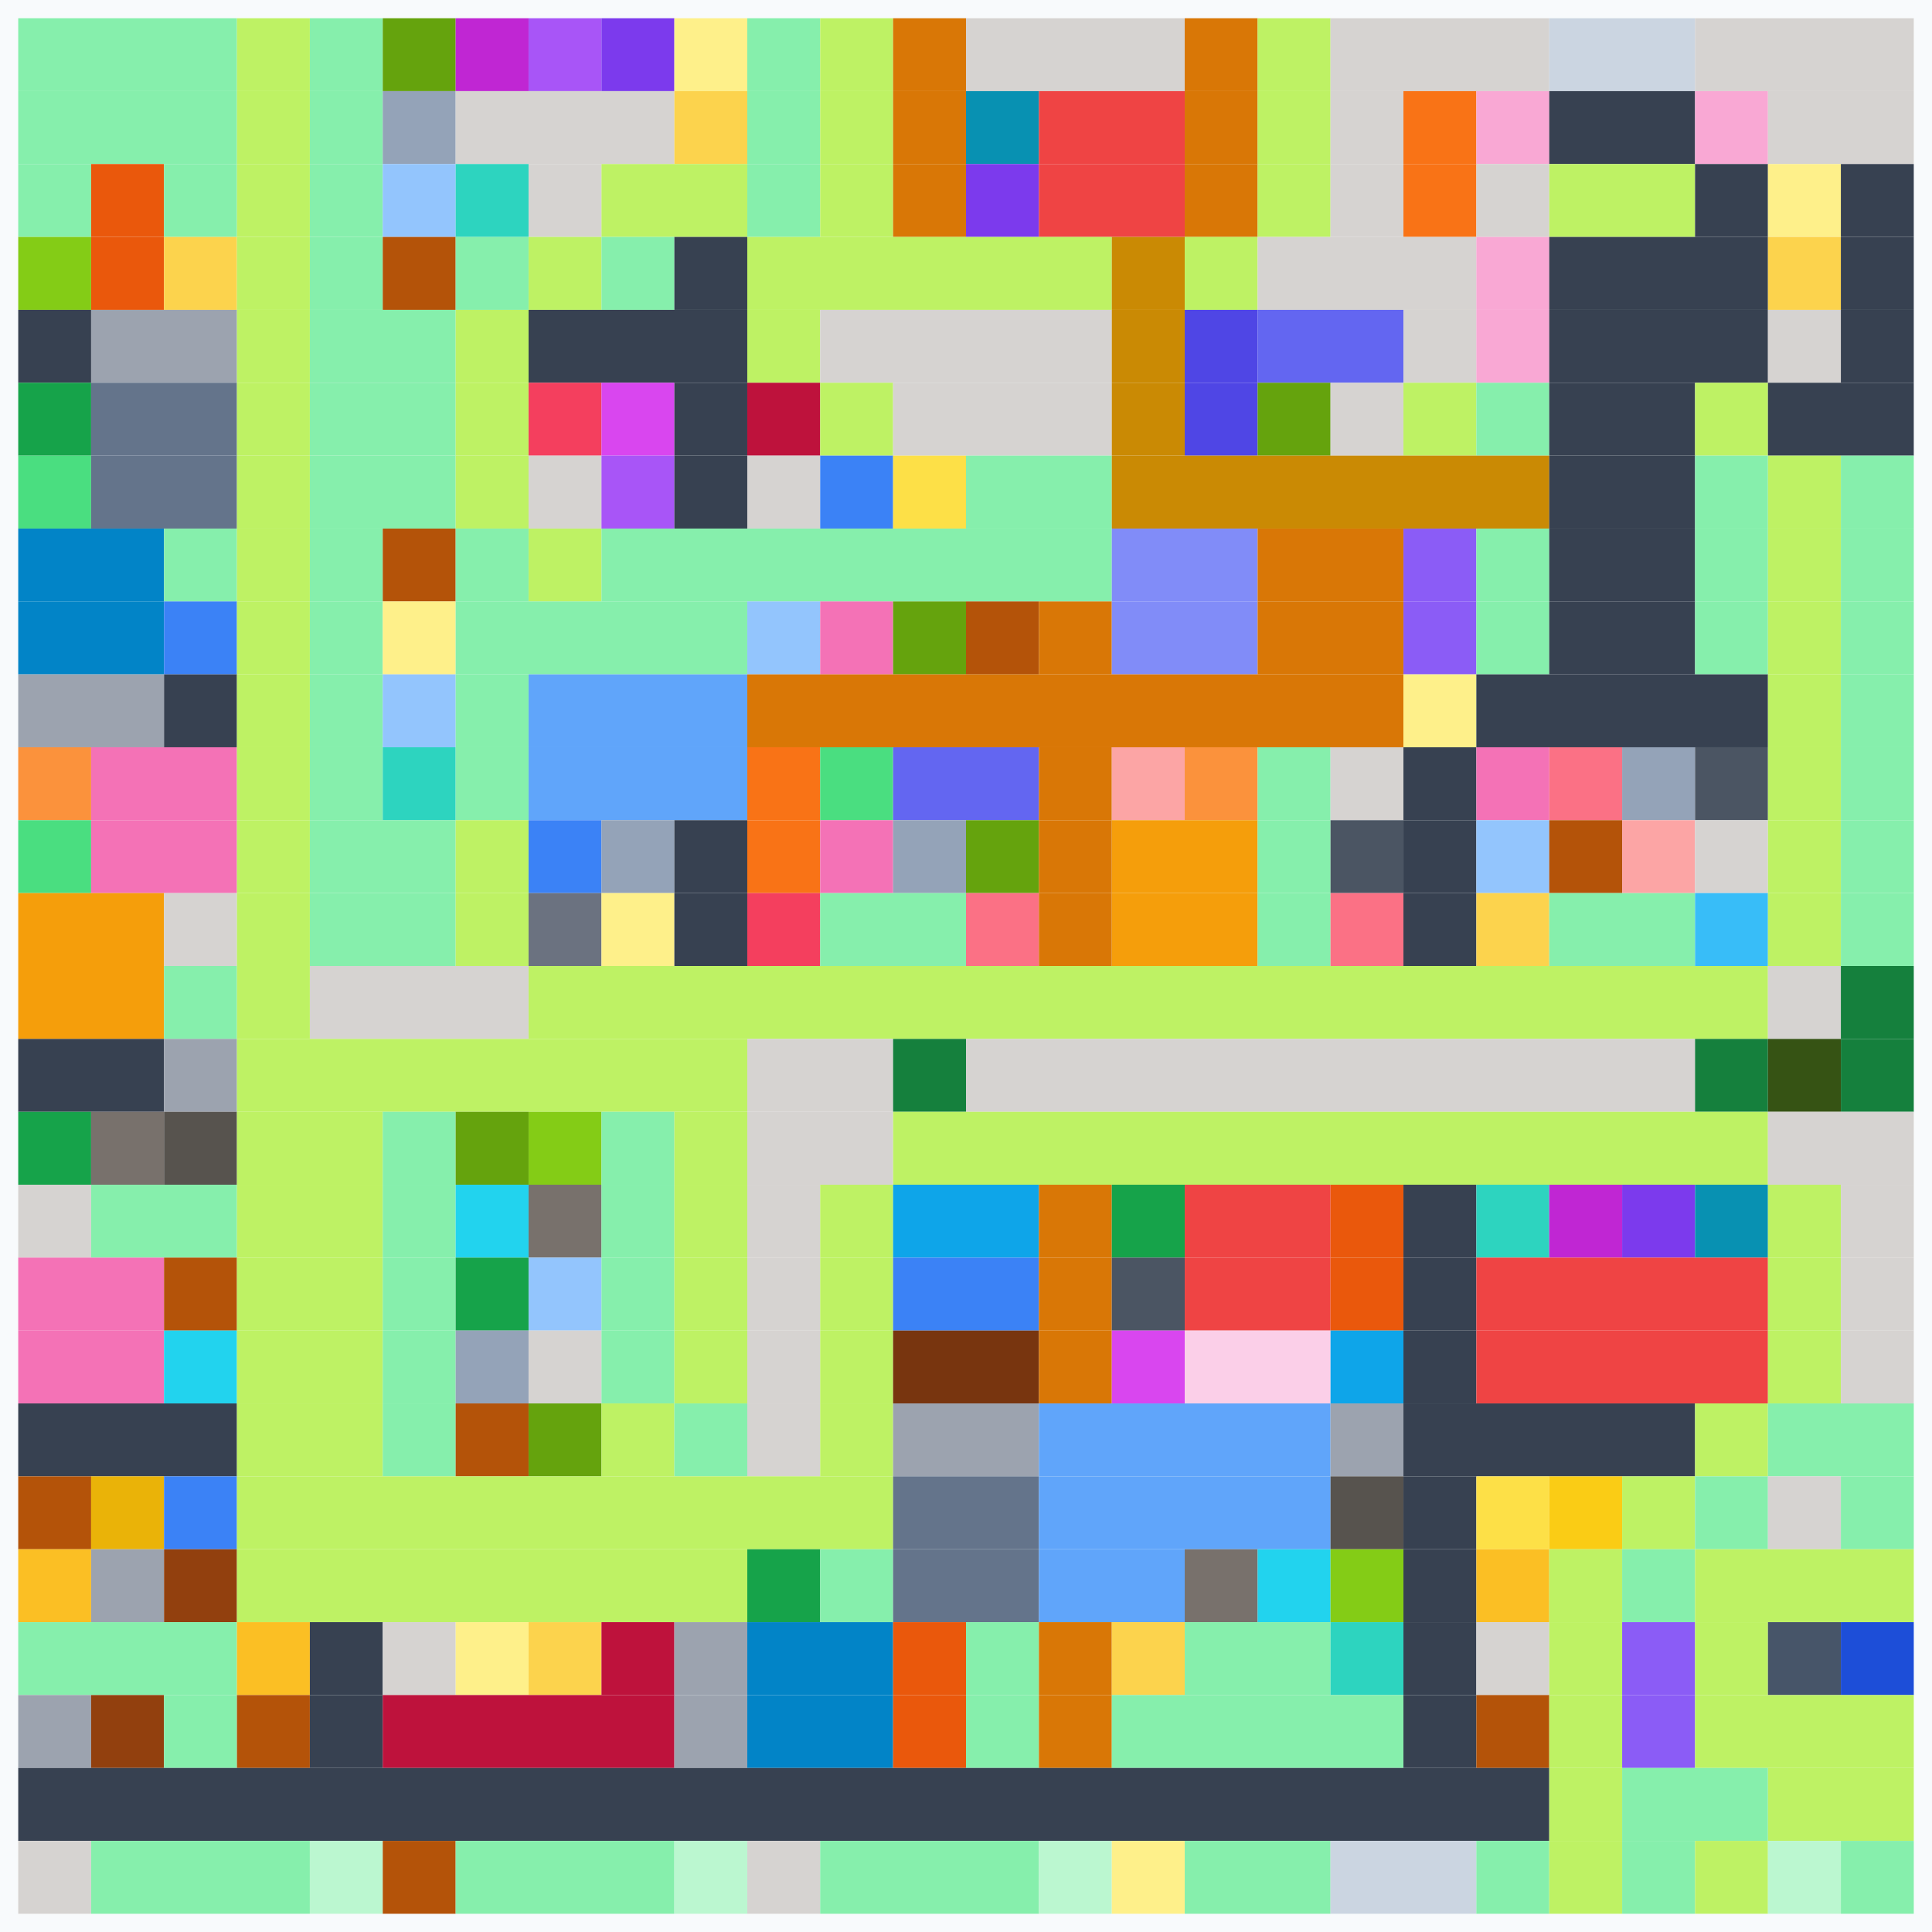
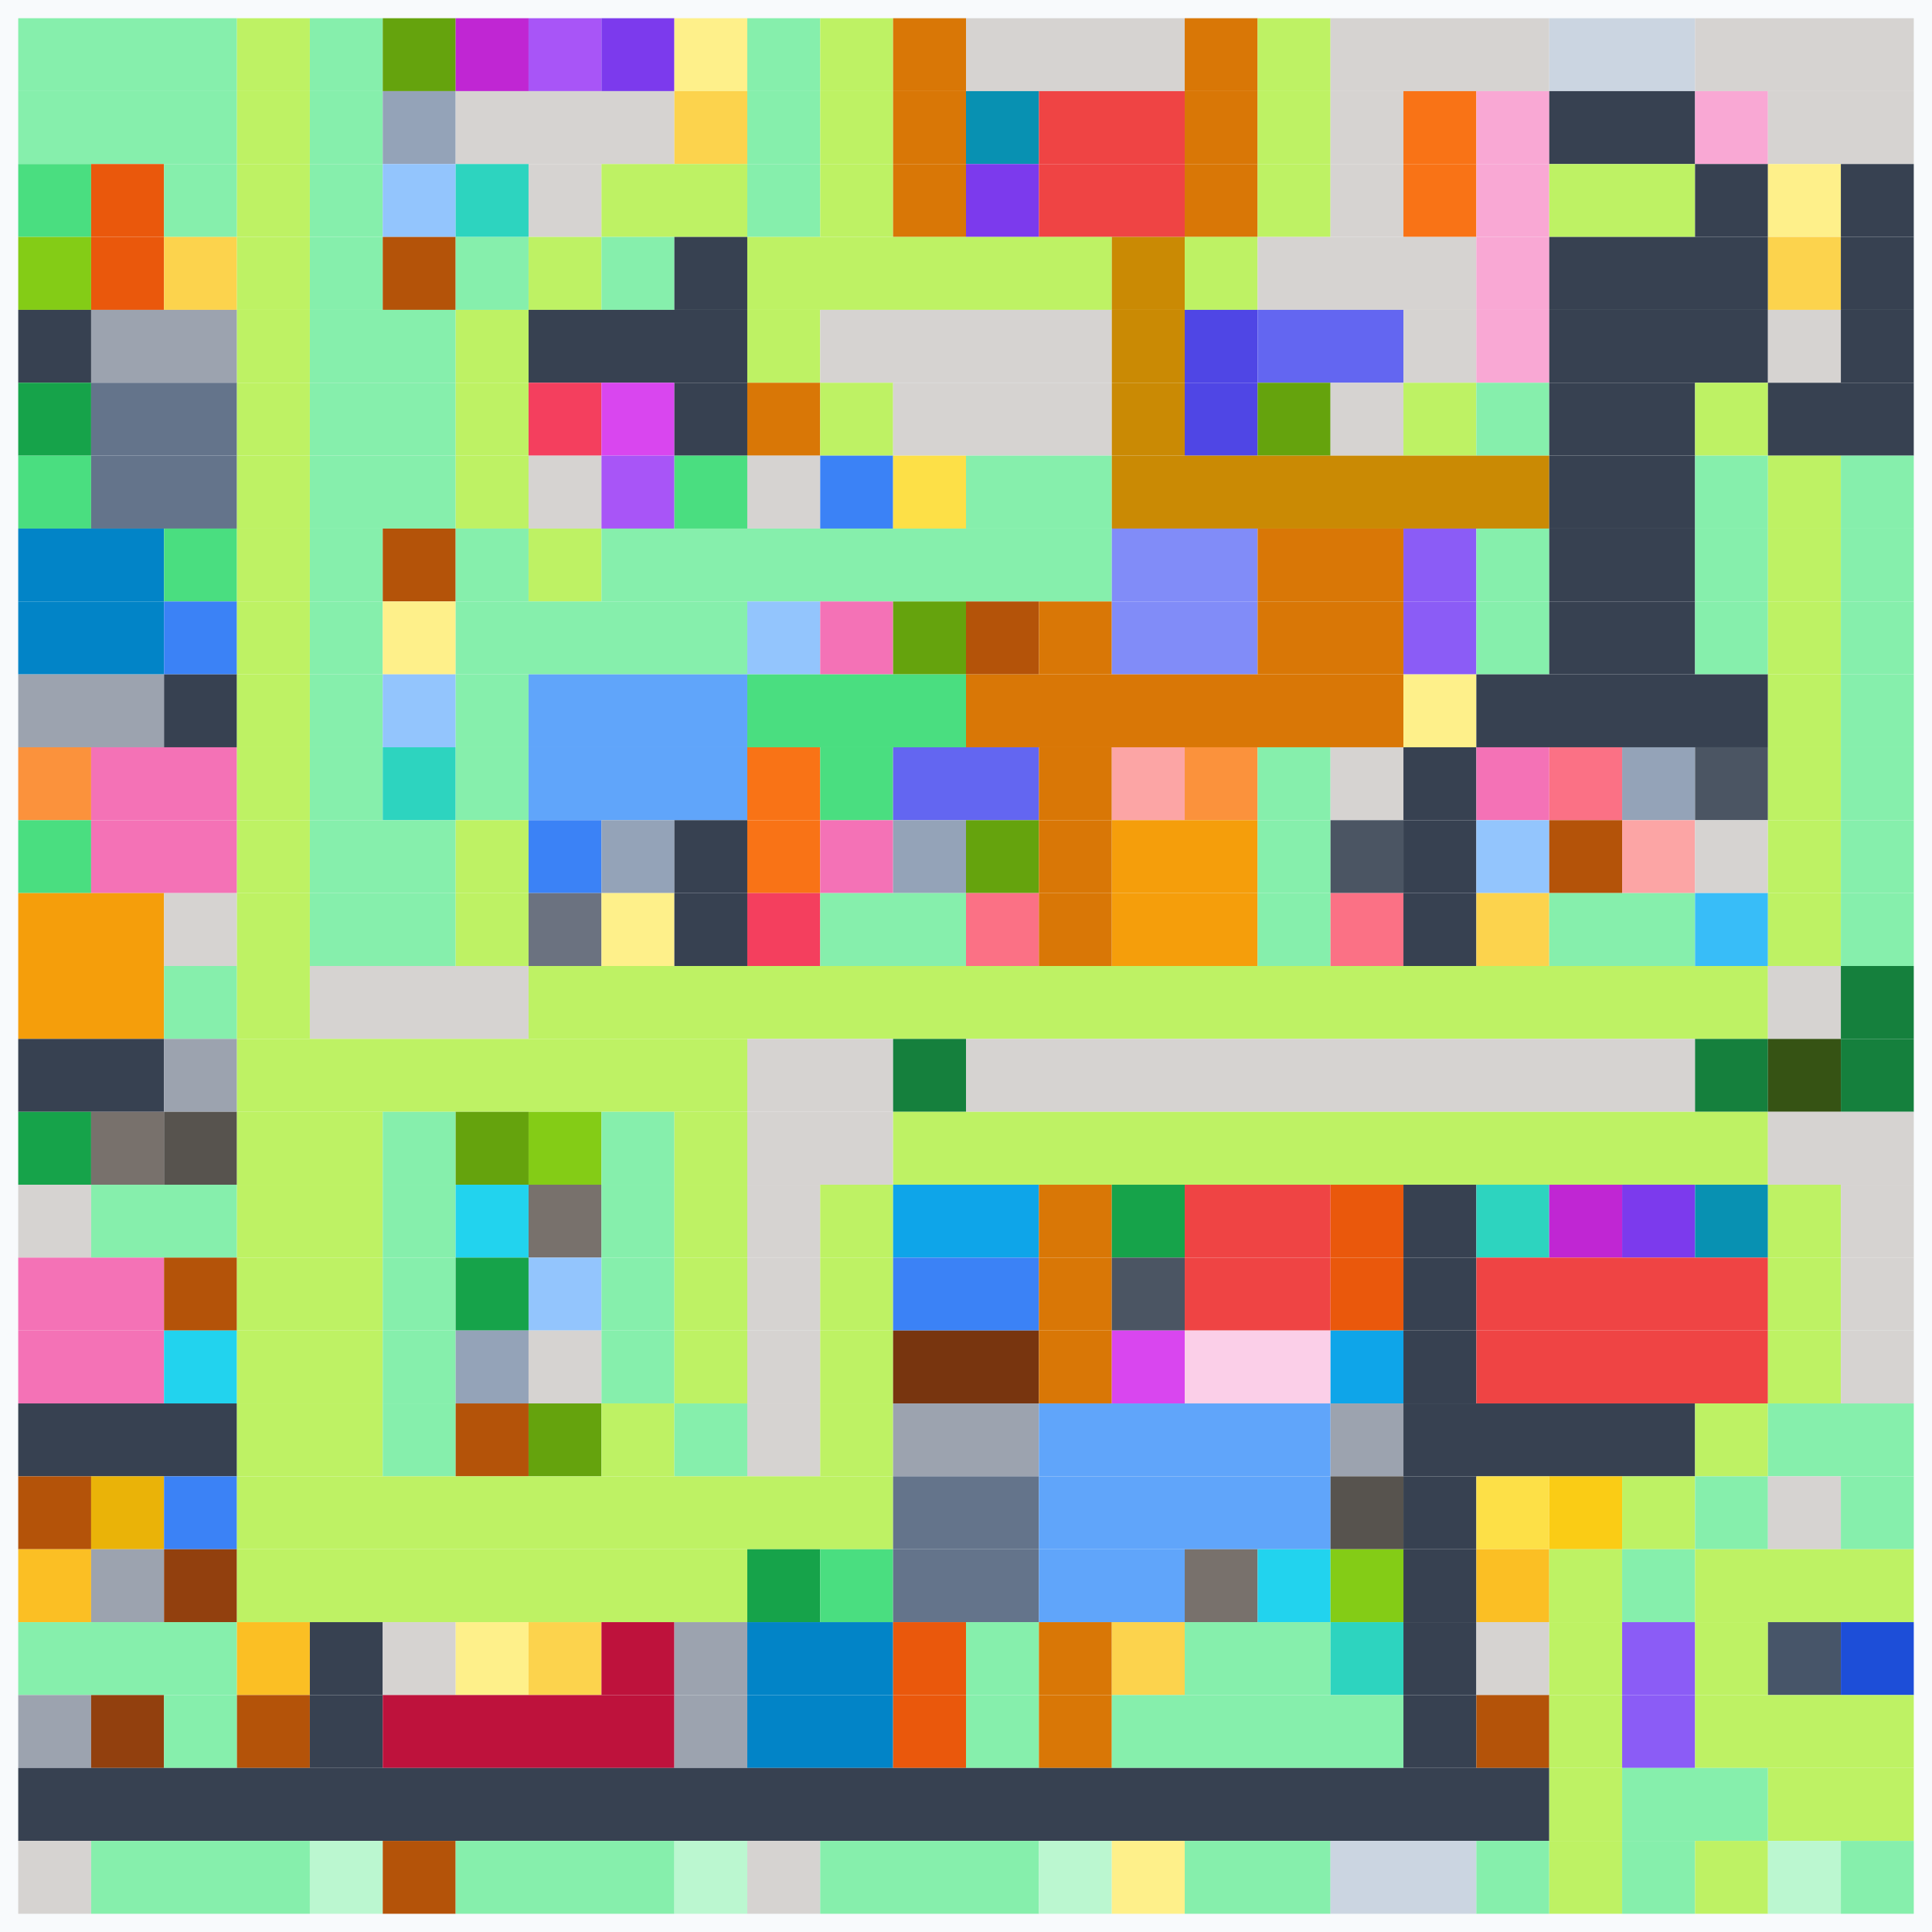
<svg xmlns="http://www.w3.org/2000/svg" viewBox="0 0 212 212" width="212" height="212" role="img" aria-label="口袋學院物語2 溪谷小鎮完美佈局縮圖">
  <rect width="212" height="212" fill="#f8fafc" />
  <rect x="2" y="2" width="24" height="8" fill="#86efac" />
  <rect x="26" y="2" width="8" height="8" fill="#bef264" />
  <rect x="34" y="2" width="8" height="8" fill="#86efac" />
  <rect x="42" y="2" width="8" height="8" fill="#65a30d" />
  <rect x="50" y="2" width="8" height="8" fill="#c026d3" />
  <rect x="58" y="2" width="8" height="8" fill="#a855f7" />
  <rect x="66" y="2" width="8" height="8" fill="#7c3aed" />
  <rect x="74" y="2" width="8" height="8" fill="#fef08a" />
  <rect x="82" y="2" width="8" height="8" fill="#86efac" />
  <rect x="90" y="2" width="8" height="8" fill="#bef264" />
  <rect x="98" y="2" width="8" height="8" fill="#d97706" />
  <rect x="106" y="2" width="24" height="8" fill="#d6d3d1" />
  <rect x="130" y="2" width="8" height="8" fill="#d97706" />
  <rect x="138" y="2" width="8" height="8" fill="#bef264" />
  <rect x="146" y="2" width="24" height="8" fill="#d6d3d1" />
  <rect x="170" y="2" width="16" height="8" fill="#cbd5e1" />
  <rect x="186" y="2" width="24" height="8" fill="#d6d3d1" />
  <rect x="2" y="10" width="24" height="8" fill="#86efac" />
  <rect x="26" y="10" width="8" height="8" fill="#bef264" />
  <rect x="34" y="10" width="8" height="8" fill="#86efac" />
  <rect x="42" y="10" width="8" height="8" fill="#94a3b8" />
  <rect x="50" y="10" width="24" height="8" fill="#d6d3d1" />
  <rect x="74" y="10" width="8" height="8" fill="#fcd34d" />
  <rect x="82" y="10" width="8" height="8" fill="#86efac" />
  <rect x="90" y="10" width="8" height="8" fill="#bef264" />
  <rect x="98" y="10" width="8" height="8" fill="#d97706" />
  <rect x="106" y="10" width="8" height="8" fill="#0891b2" />
  <rect x="114" y="10" width="16" height="8" fill="#ef4444" />
  <rect x="130" y="10" width="8" height="8" fill="#d97706" />
  <rect x="138" y="10" width="8" height="8" fill="#bef264" />
  <rect x="146" y="10" width="8" height="8" fill="#d6d3d1" />
  <rect x="154" y="10" width="8" height="8" fill="#f97316" />
  <rect x="162" y="10" width="8" height="8" fill="#f9a8d4" />
  <rect x="170" y="10" width="16" height="8" fill="#374151" />
  <rect x="186" y="10" width="8" height="8" fill="#f9a8d4" />
  <rect x="194" y="10" width="16" height="8" fill="#d6d3d1" />
-   <rect x="2" y="18" width="8" height="8" fill="#86efac" />
+   <rect x="2" y="18" width="8" height="8" fill="#4ade80" />
  <rect x="10" y="18" width="8" height="8" fill="#ea580c" />
  <rect x="18" y="18" width="8" height="8" fill="#86efac" />
  <rect x="26" y="18" width="8" height="8" fill="#bef264" />
  <rect x="34" y="18" width="8" height="8" fill="#86efac" />
  <rect x="42" y="18" width="8" height="8" fill="#93c5fd" />
  <rect x="50" y="18" width="8" height="8" fill="#2dd4bf" />
  <rect x="58" y="18" width="8" height="8" fill="#d6d3d1" />
  <rect x="66" y="18" width="16" height="8" fill="#bef264" />
  <rect x="82" y="18" width="8" height="8" fill="#86efac" />
  <rect x="90" y="18" width="8" height="8" fill="#bef264" />
  <rect x="98" y="18" width="8" height="8" fill="#d97706" />
  <rect x="106" y="18" width="8" height="8" fill="#7c3aed" />
  <rect x="114" y="18" width="16" height="8" fill="#ef4444" />
  <rect x="130" y="18" width="8" height="8" fill="#d97706" />
  <rect x="138" y="18" width="8" height="8" fill="#bef264" />
  <rect x="146" y="18" width="8" height="8" fill="#d6d3d1" />
  <rect x="154" y="18" width="8" height="8" fill="#f97316" />
-   <rect x="162" y="18" width="8" height="8" fill="#d6d3d1" />
+   <rect x="162" y="18" width="8" height="8" fill="#f9a8d4" />
  <rect x="170" y="18" width="16" height="8" fill="#bef264" />
  <rect x="186" y="18" width="8" height="8" fill="#374151" />
  <rect x="194" y="18" width="8" height="8" fill="#fef08a" />
  <rect x="202" y="18" width="8" height="8" fill="#374151" />
  <rect x="2" y="26" width="8" height="8" fill="#84cc16" />
  <rect x="10" y="26" width="8" height="8" fill="#ea580c" />
  <rect x="18" y="26" width="8" height="8" fill="#fcd34d" />
  <rect x="26" y="26" width="8" height="8" fill="#bef264" />
  <rect x="34" y="26" width="8" height="8" fill="#86efac" />
  <rect x="42" y="26" width="8" height="8" fill="#b45309" />
  <rect x="50" y="26" width="8" height="8" fill="#86efac" />
  <rect x="58" y="26" width="8" height="8" fill="#bef264" />
  <rect x="66" y="26" width="8" height="8" fill="#86efac" />
  <rect x="74" y="26" width="8" height="8" fill="#374151" />
  <rect x="82" y="26" width="40" height="8" fill="#bef264" />
  <rect x="122" y="26" width="8" height="8" fill="#ca8a04" />
  <rect x="130" y="26" width="8" height="8" fill="#bef264" />
  <rect x="138" y="26" width="24" height="8" fill="#d6d3d1" />
  <rect x="162" y="26" width="8" height="8" fill="#f9a8d4" />
  <rect x="170" y="26" width="24" height="8" fill="#374151" />
  <rect x="194" y="26" width="8" height="8" fill="#fcd34d" />
  <rect x="202" y="26" width="8" height="8" fill="#374151" />
  <rect x="2" y="34" width="8" height="8" fill="#374151" />
  <rect x="10" y="34" width="16" height="8" fill="#9ca3af" />
  <rect x="26" y="34" width="8" height="8" fill="#bef264" />
  <rect x="34" y="34" width="16" height="8" fill="#86efac" />
  <rect x="50" y="34" width="8" height="8" fill="#bef264" />
  <rect x="58" y="34" width="24" height="8" fill="#374151" />
  <rect x="82" y="34" width="8" height="8" fill="#bef264" />
  <rect x="90" y="34" width="32" height="8" fill="#d6d3d1" />
  <rect x="122" y="34" width="8" height="8" fill="#ca8a04" />
  <rect x="130" y="34" width="8" height="8" fill="#4f46e5" />
  <rect x="138" y="34" width="16" height="8" fill="#6366f1" />
  <rect x="154" y="34" width="8" height="8" fill="#d6d3d1" />
  <rect x="162" y="34" width="8" height="8" fill="#f9a8d4" />
  <rect x="170" y="34" width="24" height="8" fill="#374151" />
  <rect x="194" y="34" width="8" height="8" fill="#d6d3d1" />
  <rect x="202" y="34" width="8" height="8" fill="#374151" />
  <rect x="2" y="42" width="8" height="8" fill="#16a34a" />
  <rect x="10" y="42" width="16" height="8" fill="#64748b" />
  <rect x="26" y="42" width="8" height="8" fill="#bef264" />
  <rect x="34" y="42" width="16" height="8" fill="#86efac" />
  <rect x="50" y="42" width="8" height="8" fill="#bef264" />
  <rect x="58" y="42" width="8" height="8" fill="#f43f5e" />
  <rect x="66" y="42" width="8" height="8" fill="#d946ef" />
  <rect x="74" y="42" width="8" height="8" fill="#374151" />
-   <rect x="82" y="42" width="8" height="8" fill="#be123c" />
+   <rect x="82" y="42" width="8" height="8" fill="#d97706" />
  <rect x="90" y="42" width="8" height="8" fill="#bef264" />
  <rect x="98" y="42" width="24" height="8" fill="#d6d3d1" />
  <rect x="122" y="42" width="8" height="8" fill="#ca8a04" />
  <rect x="130" y="42" width="8" height="8" fill="#4f46e5" />
  <rect x="138" y="42" width="8" height="8" fill="#65a30d" />
  <rect x="146" y="42" width="8" height="8" fill="#d6d3d1" />
  <rect x="154" y="42" width="8" height="8" fill="#bef264" />
  <rect x="162" y="42" width="8" height="8" fill="#86efac" />
  <rect x="170" y="42" width="16" height="8" fill="#374151" />
  <rect x="186" y="42" width="8" height="8" fill="#bef264" />
  <rect x="194" y="42" width="16" height="8" fill="#374151" />
  <rect x="2" y="50" width="8" height="8" fill="#4ade80" />
  <rect x="10" y="50" width="16" height="8" fill="#64748b" />
  <rect x="26" y="50" width="8" height="8" fill="#bef264" />
  <rect x="34" y="50" width="16" height="8" fill="#86efac" />
  <rect x="50" y="50" width="8" height="8" fill="#bef264" />
  <rect x="58" y="50" width="8" height="8" fill="#d6d3d1" />
  <rect x="66" y="50" width="8" height="8" fill="#a855f7" />
-   <rect x="74" y="50" width="8" height="8" fill="#374151" />
+   <rect x="74" y="50" width="8" height="8" fill="#4ade80" />
  <rect x="82" y="50" width="8" height="8" fill="#d6d3d1" />
  <rect x="90" y="50" width="8" height="8" fill="#3b82f6" />
  <rect x="98" y="50" width="8" height="8" fill="#fde047" />
  <rect x="106" y="50" width="16" height="8" fill="#86efac" />
  <rect x="122" y="50" width="48" height="8" fill="#ca8a04" />
  <rect x="170" y="50" width="16" height="8" fill="#374151" />
  <rect x="186" y="50" width="8" height="8" fill="#86efac" />
  <rect x="194" y="50" width="8" height="8" fill="#bef264" />
  <rect x="202" y="50" width="8" height="8" fill="#86efac" />
  <rect x="2" y="58" width="16" height="8" fill="#0284c7" />
-   <rect x="18" y="58" width="8" height="8" fill="#86efac" />
+   <rect x="18" y="58" width="8" height="8" fill="#4ade80" />
  <rect x="26" y="58" width="8" height="8" fill="#bef264" />
  <rect x="34" y="58" width="8" height="8" fill="#86efac" />
  <rect x="42" y="58" width="8" height="8" fill="#b45309" />
  <rect x="50" y="58" width="8" height="8" fill="#86efac" />
  <rect x="58" y="58" width="8" height="8" fill="#bef264" />
  <rect x="66" y="58" width="56" height="8" fill="#86efac" />
  <rect x="122" y="58" width="16" height="8" fill="#818cf8" />
  <rect x="138" y="58" width="16" height="8" fill="#d97706" />
  <rect x="154" y="58" width="8" height="8" fill="#8b5cf6" />
  <rect x="162" y="58" width="8" height="8" fill="#86efac" />
  <rect x="170" y="58" width="16" height="8" fill="#374151" />
  <rect x="186" y="58" width="8" height="8" fill="#86efac" />
  <rect x="194" y="58" width="8" height="8" fill="#bef264" />
  <rect x="202" y="58" width="8" height="8" fill="#86efac" />
  <rect x="2" y="66" width="16" height="8" fill="#0284c7" />
  <rect x="18" y="66" width="8" height="8" fill="#3b82f6" />
  <rect x="26" y="66" width="8" height="8" fill="#bef264" />
  <rect x="34" y="66" width="8" height="8" fill="#86efac" />
  <rect x="42" y="66" width="8" height="8" fill="#fef08a" />
  <rect x="50" y="66" width="32" height="8" fill="#86efac" />
  <rect x="82" y="66" width="8" height="8" fill="#93c5fd" />
  <rect x="90" y="66" width="8" height="8" fill="#f472b6" />
  <rect x="98" y="66" width="8" height="8" fill="#65a30d" />
  <rect x="106" y="66" width="8" height="8" fill="#b45309" />
  <rect x="114" y="66" width="8" height="8" fill="#d97706" />
  <rect x="122" y="66" width="16" height="8" fill="#818cf8" />
  <rect x="138" y="66" width="16" height="8" fill="#d97706" />
  <rect x="154" y="66" width="8" height="8" fill="#8b5cf6" />
  <rect x="162" y="66" width="8" height="8" fill="#86efac" />
  <rect x="170" y="66" width="16" height="8" fill="#374151" />
  <rect x="186" y="66" width="8" height="8" fill="#86efac" />
  <rect x="194" y="66" width="8" height="8" fill="#bef264" />
  <rect x="202" y="66" width="8" height="8" fill="#86efac" />
  <rect x="2" y="74" width="16" height="8" fill="#9ca3af" />
  <rect x="18" y="74" width="8" height="8" fill="#374151" />
  <rect x="26" y="74" width="8" height="8" fill="#bef264" />
  <rect x="34" y="74" width="8" height="8" fill="#86efac" />
  <rect x="42" y="74" width="8" height="8" fill="#93c5fd" />
  <rect x="50" y="74" width="8" height="8" fill="#86efac" />
  <rect x="58" y="74" width="24" height="8" fill="#60a5fa" />
-   <rect x="82" y="74" width="72" height="8" fill="#d97706" />
+   <rect x="82" y="74" width="24" height="8" fill="#4ade80" />
+   <rect x="106" y="74" width="48" height="8" fill="#d97706" />
  <rect x="154" y="74" width="8" height="8" fill="#fef08a" />
  <rect x="162" y="74" width="32" height="8" fill="#374151" />
  <rect x="194" y="74" width="8" height="8" fill="#bef264" />
  <rect x="202" y="74" width="8" height="8" fill="#86efac" />
  <rect x="2" y="82" width="8" height="8" fill="#fb923c" />
  <rect x="10" y="82" width="16" height="8" fill="#f472b6" />
  <rect x="26" y="82" width="8" height="8" fill="#bef264" />
  <rect x="34" y="82" width="8" height="8" fill="#86efac" />
  <rect x="42" y="82" width="8" height="8" fill="#2dd4bf" />
  <rect x="50" y="82" width="8" height="8" fill="#86efac" />
  <rect x="58" y="82" width="24" height="8" fill="#60a5fa" />
  <rect x="82" y="82" width="8" height="8" fill="#f97316" />
  <rect x="90" y="82" width="8" height="8" fill="#4ade80" />
  <rect x="98" y="82" width="16" height="8" fill="#6366f1" />
  <rect x="114" y="82" width="8" height="8" fill="#d97706" />
  <rect x="122" y="82" width="8" height="8" fill="#fca5a5" />
  <rect x="130" y="82" width="8" height="8" fill="#fb923c" />
  <rect x="138" y="82" width="8" height="8" fill="#86efac" />
  <rect x="146" y="82" width="8" height="8" fill="#d6d3d1" />
  <rect x="154" y="82" width="8" height="8" fill="#374151" />
  <rect x="162" y="82" width="8" height="8" fill="#f472b6" />
  <rect x="170" y="82" width="8" height="8" fill="#fb7185" />
  <rect x="178" y="82" width="8" height="8" fill="#94a3b8" />
  <rect x="186" y="82" width="8" height="8" fill="#4b5563" />
  <rect x="194" y="82" width="8" height="8" fill="#bef264" />
  <rect x="202" y="82" width="8" height="8" fill="#86efac" />
  <rect x="2" y="90" width="8" height="8" fill="#4ade80" />
  <rect x="10" y="90" width="16" height="8" fill="#f472b6" />
  <rect x="26" y="90" width="8" height="8" fill="#bef264" />
  <rect x="34" y="90" width="16" height="8" fill="#86efac" />
  <rect x="50" y="90" width="8" height="8" fill="#bef264" />
  <rect x="58" y="90" width="8" height="8" fill="#3b82f6" />
  <rect x="66" y="90" width="8" height="8" fill="#94a3b8" />
  <rect x="74" y="90" width="8" height="8" fill="#374151" />
  <rect x="82" y="90" width="8" height="8" fill="#f97316" />
  <rect x="90" y="90" width="8" height="8" fill="#f472b6" />
  <rect x="98" y="90" width="8" height="8" fill="#94a3b8" />
  <rect x="106" y="90" width="8" height="8" fill="#65a30d" />
  <rect x="114" y="90" width="8" height="8" fill="#d97706" />
  <rect x="122" y="90" width="16" height="8" fill="#f59e0b" />
  <rect x="138" y="90" width="8" height="8" fill="#86efac" />
  <rect x="146" y="90" width="8" height="8" fill="#4b5563" />
  <rect x="154" y="90" width="8" height="8" fill="#374151" />
  <rect x="162" y="90" width="8" height="8" fill="#93c5fd" />
  <rect x="170" y="90" width="8" height="8" fill="#b45309" />
  <rect x="178" y="90" width="8" height="8" fill="#fca5a5" />
  <rect x="186" y="90" width="8" height="8" fill="#d6d3d1" />
  <rect x="194" y="90" width="8" height="8" fill="#bef264" />
  <rect x="202" y="90" width="8" height="8" fill="#86efac" />
  <rect x="2" y="98" width="16" height="8" fill="#f59e0b" />
  <rect x="18" y="98" width="8" height="8" fill="#d6d3d1" />
  <rect x="26" y="98" width="8" height="8" fill="#bef264" />
  <rect x="34" y="98" width="16" height="8" fill="#86efac" />
  <rect x="50" y="98" width="8" height="8" fill="#bef264" />
  <rect x="58" y="98" width="8" height="8" fill="#6b7280" />
  <rect x="66" y="98" width="8" height="8" fill="#fef08a" />
  <rect x="74" y="98" width="8" height="8" fill="#374151" />
  <rect x="82" y="98" width="8" height="8" fill="#f43f5e" />
  <rect x="90" y="98" width="16" height="8" fill="#86efac" />
  <rect x="106" y="98" width="8" height="8" fill="#fb7185" />
  <rect x="114" y="98" width="8" height="8" fill="#d97706" />
  <rect x="122" y="98" width="16" height="8" fill="#f59e0b" />
  <rect x="138" y="98" width="8" height="8" fill="#86efac" />
  <rect x="146" y="98" width="8" height="8" fill="#fb7185" />
  <rect x="154" y="98" width="8" height="8" fill="#374151" />
  <rect x="162" y="98" width="8" height="8" fill="#fcd34d" />
  <rect x="170" y="98" width="16" height="8" fill="#86efac" />
  <rect x="186" y="98" width="8" height="8" fill="#38bdf8" />
  <rect x="194" y="98" width="8" height="8" fill="#bef264" />
  <rect x="202" y="98" width="8" height="8" fill="#86efac" />
  <rect x="2" y="106" width="16" height="8" fill="#f59e0b" />
  <rect x="18" y="106" width="8" height="8" fill="#86efac" />
  <rect x="26" y="106" width="8" height="8" fill="#bef264" />
  <rect x="34" y="106" width="24" height="8" fill="#d6d3d1" />
  <rect x="58" y="106" width="136" height="8" fill="#bef264" />
  <rect x="194" y="106" width="8" height="8" fill="#d6d3d1" />
  <rect x="202" y="106" width="8" height="8" fill="#15803d" />
  <rect x="2" y="114" width="16" height="8" fill="#374151" />
  <rect x="18" y="114" width="8" height="8" fill="#9ca3af" />
  <rect x="26" y="114" width="56" height="8" fill="#bef264" />
  <rect x="82" y="114" width="16" height="8" fill="#d6d3d1" />
  <rect x="98" y="114" width="8" height="8" fill="#15803d" />
  <rect x="106" y="114" width="80" height="8" fill="#d6d3d1" />
  <rect x="186" y="114" width="8" height="8" fill="#15803d" />
  <rect x="194" y="114" width="8" height="8" fill="#365314" />
  <rect x="202" y="114" width="8" height="8" fill="#15803d" />
  <rect x="2" y="122" width="8" height="8" fill="#16a34a" />
  <rect x="10" y="122" width="8" height="8" fill="#78716c" />
  <rect x="18" y="122" width="8" height="8" fill="#57534e" />
  <rect x="26" y="122" width="16" height="8" fill="#bef264" />
  <rect x="42" y="122" width="8" height="8" fill="#86efac" />
  <rect x="50" y="122" width="8" height="8" fill="#65a30d" />
  <rect x="58" y="122" width="8" height="8" fill="#84cc16" />
  <rect x="66" y="122" width="8" height="8" fill="#86efac" />
  <rect x="74" y="122" width="8" height="8" fill="#bef264" />
  <rect x="82" y="122" width="16" height="8" fill="#d6d3d1" />
  <rect x="98" y="122" width="96" height="8" fill="#bef264" />
  <rect x="194" y="122" width="16" height="8" fill="#d6d3d1" />
  <rect x="2" y="130" width="8" height="8" fill="#d6d3d1" />
  <rect x="10" y="130" width="16" height="8" fill="#86efac" />
  <rect x="26" y="130" width="16" height="8" fill="#bef264" />
  <rect x="42" y="130" width="8" height="8" fill="#86efac" />
  <rect x="50" y="130" width="8" height="8" fill="#22d3ee" />
  <rect x="58" y="130" width="8" height="8" fill="#78716c" />
  <rect x="66" y="130" width="8" height="8" fill="#86efac" />
  <rect x="74" y="130" width="8" height="8" fill="#bef264" />
  <rect x="82" y="130" width="8" height="8" fill="#d6d3d1" />
  <rect x="90" y="130" width="8" height="8" fill="#bef264" />
  <rect x="98" y="130" width="16" height="8" fill="#0ea5e9" />
  <rect x="114" y="130" width="8" height="8" fill="#d97706" />
  <rect x="122" y="130" width="8" height="8" fill="#16a34a" />
  <rect x="130" y="130" width="16" height="8" fill="#ef4444" />
  <rect x="146" y="130" width="8" height="8" fill="#ea580c" />
  <rect x="154" y="130" width="8" height="8" fill="#374151" />
  <rect x="162" y="130" width="8" height="8" fill="#2dd4bf" />
  <rect x="170" y="130" width="8" height="8" fill="#c026d3" />
  <rect x="178" y="130" width="8" height="8" fill="#7c3aed" />
  <rect x="186" y="130" width="8" height="8" fill="#0891b2" />
  <rect x="194" y="130" width="8" height="8" fill="#bef264" />
  <rect x="202" y="130" width="8" height="8" fill="#d6d3d1" />
  <rect x="2" y="138" width="16" height="8" fill="#f472b6" />
  <rect x="18" y="138" width="8" height="8" fill="#b45309" />
  <rect x="26" y="138" width="16" height="8" fill="#bef264" />
  <rect x="42" y="138" width="8" height="8" fill="#86efac" />
  <rect x="50" y="138" width="8" height="8" fill="#16a34a" />
  <rect x="58" y="138" width="8" height="8" fill="#93c5fd" />
  <rect x="66" y="138" width="8" height="8" fill="#86efac" />
  <rect x="74" y="138" width="8" height="8" fill="#bef264" />
  <rect x="82" y="138" width="8" height="8" fill="#d6d3d1" />
  <rect x="90" y="138" width="8" height="8" fill="#bef264" />
  <rect x="98" y="138" width="16" height="8" fill="#3b82f6" />
  <rect x="114" y="138" width="8" height="8" fill="#d97706" />
  <rect x="122" y="138" width="8" height="8" fill="#4b5563" />
  <rect x="130" y="138" width="16" height="8" fill="#ef4444" />
  <rect x="146" y="138" width="8" height="8" fill="#ea580c" />
  <rect x="154" y="138" width="8" height="8" fill="#374151" />
  <rect x="162" y="138" width="32" height="8" fill="#ef4444" />
  <rect x="194" y="138" width="8" height="8" fill="#bef264" />
  <rect x="202" y="138" width="8" height="8" fill="#d6d3d1" />
  <rect x="2" y="146" width="16" height="8" fill="#f472b6" />
  <rect x="18" y="146" width="8" height="8" fill="#22d3ee" />
  <rect x="26" y="146" width="16" height="8" fill="#bef264" />
  <rect x="42" y="146" width="8" height="8" fill="#86efac" />
  <rect x="50" y="146" width="8" height="8" fill="#94a3b8" />
  <rect x="58" y="146" width="8" height="8" fill="#d6d3d1" />
  <rect x="66" y="146" width="8" height="8" fill="#86efac" />
  <rect x="74" y="146" width="8" height="8" fill="#bef264" />
  <rect x="82" y="146" width="8" height="8" fill="#d6d3d1" />
  <rect x="90" y="146" width="8" height="8" fill="#bef264" />
  <rect x="98" y="146" width="16" height="8" fill="#78350f" />
  <rect x="114" y="146" width="8" height="8" fill="#d97706" />
  <rect x="122" y="146" width="8" height="8" fill="#d946ef" />
  <rect x="130" y="146" width="16" height="8" fill="#fbcfe8" />
  <rect x="146" y="146" width="8" height="8" fill="#0ea5e9" />
  <rect x="154" y="146" width="8" height="8" fill="#374151" />
  <rect x="162" y="146" width="32" height="8" fill="#ef4444" />
  <rect x="194" y="146" width="8" height="8" fill="#bef264" />
  <rect x="202" y="146" width="8" height="8" fill="#d6d3d1" />
  <rect x="2" y="154" width="24" height="8" fill="#374151" />
  <rect x="26" y="154" width="16" height="8" fill="#bef264" />
  <rect x="42" y="154" width="8" height="8" fill="#86efac" />
  <rect x="50" y="154" width="8" height="8" fill="#b45309" />
  <rect x="58" y="154" width="8" height="8" fill="#65a30d" />
  <rect x="66" y="154" width="8" height="8" fill="#bef264" />
  <rect x="74" y="154" width="8" height="8" fill="#86efac" />
  <rect x="82" y="154" width="8" height="8" fill="#d6d3d1" />
  <rect x="90" y="154" width="8" height="8" fill="#bef264" />
  <rect x="98" y="154" width="16" height="8" fill="#9ca3af" />
  <rect x="114" y="154" width="32" height="8" fill="#60a5fa" />
  <rect x="146" y="154" width="8" height="8" fill="#9ca3af" />
  <rect x="154" y="154" width="32" height="8" fill="#374151" />
  <rect x="186" y="154" width="8" height="8" fill="#bef264" />
  <rect x="194" y="154" width="16" height="8" fill="#86efac" />
  <rect x="2" y="162" width="8" height="8" fill="#b45309" />
  <rect x="10" y="162" width="8" height="8" fill="#eab308" />
  <rect x="18" y="162" width="8" height="8" fill="#3b82f6" />
  <rect x="26" y="162" width="72" height="8" fill="#bef264" />
  <rect x="98" y="162" width="16" height="8" fill="#64748b" />
  <rect x="114" y="162" width="32" height="8" fill="#60a5fa" />
  <rect x="146" y="162" width="8" height="8" fill="#57534e" />
  <rect x="154" y="162" width="8" height="8" fill="#374151" />
  <rect x="162" y="162" width="8" height="8" fill="#fde047" />
  <rect x="170" y="162" width="8" height="8" fill="#facc15" />
  <rect x="178" y="162" width="8" height="8" fill="#bef264" />
  <rect x="186" y="162" width="8" height="8" fill="#86efac" />
  <rect x="194" y="162" width="8" height="8" fill="#d6d3d1" />
  <rect x="202" y="162" width="8" height="8" fill="#86efac" />
  <rect x="2" y="170" width="8" height="8" fill="#fbbf24" />
  <rect x="10" y="170" width="8" height="8" fill="#9ca3af" />
  <rect x="18" y="170" width="8" height="8" fill="#92400e" />
  <rect x="26" y="170" width="56" height="8" fill="#bef264" />
  <rect x="82" y="170" width="8" height="8" fill="#16a34a" />
-   <rect x="90" y="170" width="8" height="8" fill="#86efac" />
+   <rect x="90" y="170" width="8" height="8" fill="#4ade80" />
  <rect x="98" y="170" width="16" height="8" fill="#64748b" />
  <rect x="114" y="170" width="16" height="8" fill="#60a5fa" />
  <rect x="130" y="170" width="8" height="8" fill="#78716c" />
  <rect x="138" y="170" width="8" height="8" fill="#22d3ee" />
  <rect x="146" y="170" width="8" height="8" fill="#84cc16" />
  <rect x="154" y="170" width="8" height="8" fill="#374151" />
  <rect x="162" y="170" width="8" height="8" fill="#fbbf24" />
  <rect x="170" y="170" width="8" height="8" fill="#bef264" />
  <rect x="178" y="170" width="8" height="8" fill="#86efac" />
  <rect x="186" y="170" width="24" height="8" fill="#bef264" />
  <rect x="2" y="178" width="24" height="8" fill="#86efac" />
  <rect x="26" y="178" width="8" height="8" fill="#fbbf24" />
  <rect x="34" y="178" width="8" height="8" fill="#374151" />
  <rect x="42" y="178" width="8" height="8" fill="#d6d3d1" />
  <rect x="50" y="178" width="8" height="8" fill="#fef08a" />
  <rect x="58" y="178" width="8" height="8" fill="#fcd34d" />
  <rect x="66" y="178" width="8" height="8" fill="#be123c" />
  <rect x="74" y="178" width="8" height="8" fill="#9ca3af" />
  <rect x="82" y="178" width="16" height="8" fill="#0284c7" />
  <rect x="98" y="178" width="8" height="8" fill="#ea580c" />
  <rect x="106" y="178" width="8" height="8" fill="#86efac" />
  <rect x="114" y="178" width="8" height="8" fill="#d97706" />
  <rect x="122" y="178" width="8" height="8" fill="#fcd34d" />
  <rect x="130" y="178" width="16" height="8" fill="#86efac" />
  <rect x="146" y="178" width="8" height="8" fill="#2dd4bf" />
  <rect x="154" y="178" width="8" height="8" fill="#374151" />
  <rect x="162" y="178" width="8" height="8" fill="#d6d3d1" />
  <rect x="170" y="178" width="8" height="8" fill="#bef264" />
  <rect x="178" y="178" width="8" height="8" fill="#8b5cf6" />
  <rect x="186" y="178" width="8" height="8" fill="#bef264" />
  <rect x="194" y="178" width="8" height="8" fill="#475569" />
  <rect x="202" y="178" width="8" height="8" fill="#1d4ed8" />
  <rect x="2" y="186" width="8" height="8" fill="#9ca3af" />
  <rect x="10" y="186" width="8" height="8" fill="#92400e" />
  <rect x="18" y="186" width="8" height="8" fill="#86efac" />
  <rect x="26" y="186" width="8" height="8" fill="#b45309" />
  <rect x="34" y="186" width="8" height="8" fill="#374151" />
  <rect x="42" y="186" width="32" height="8" fill="#be123c" />
  <rect x="74" y="186" width="8" height="8" fill="#9ca3af" />
  <rect x="82" y="186" width="16" height="8" fill="#0284c7" />
  <rect x="98" y="186" width="8" height="8" fill="#ea580c" />
  <rect x="106" y="186" width="8" height="8" fill="#86efac" />
  <rect x="114" y="186" width="8" height="8" fill="#d97706" />
  <rect x="122" y="186" width="32" height="8" fill="#86efac" />
  <rect x="154" y="186" width="8" height="8" fill="#374151" />
  <rect x="162" y="186" width="8" height="8" fill="#b45309" />
  <rect x="170" y="186" width="8" height="8" fill="#bef264" />
  <rect x="178" y="186" width="8" height="8" fill="#8b5cf6" />
  <rect x="186" y="186" width="24" height="8" fill="#bef264" />
  <rect x="2" y="194" width="168" height="8" fill="#374151" />
  <rect x="170" y="194" width="8" height="8" fill="#bef264" />
  <rect x="178" y="194" width="16" height="8" fill="#86efac" />
  <rect x="194" y="194" width="16" height="8" fill="#bef264" />
  <rect x="2" y="202" width="8" height="8" fill="#d6d3d1" />
  <rect x="10" y="202" width="24" height="8" fill="#86efac" />
  <rect x="34" y="202" width="8" height="8" fill="#bbf7d0" />
  <rect x="42" y="202" width="8" height="8" fill="#b45309" />
  <rect x="50" y="202" width="24" height="8" fill="#86efac" />
  <rect x="74" y="202" width="8" height="8" fill="#bbf7d0" />
  <rect x="82" y="202" width="8" height="8" fill="#d6d3d1" />
  <rect x="90" y="202" width="24" height="8" fill="#86efac" />
  <rect x="114" y="202" width="8" height="8" fill="#bbf7d0" />
  <rect x="122" y="202" width="8" height="8" fill="#fef08a" />
  <rect x="130" y="202" width="16" height="8" fill="#86efac" />
  <rect x="146" y="202" width="16" height="8" fill="#cbd5e1" />
  <rect x="162" y="202" width="8" height="8" fill="#86efac" />
  <rect x="170" y="202" width="8" height="8" fill="#bef264" />
  <rect x="178" y="202" width="8" height="8" fill="#86efac" />
  <rect x="186" y="202" width="8" height="8" fill="#bef264" />
  <rect x="194" y="202" width="8" height="8" fill="#bbf7d0" />
  <rect x="202" y="202" width="8" height="8" fill="#86efac" />
</svg>
